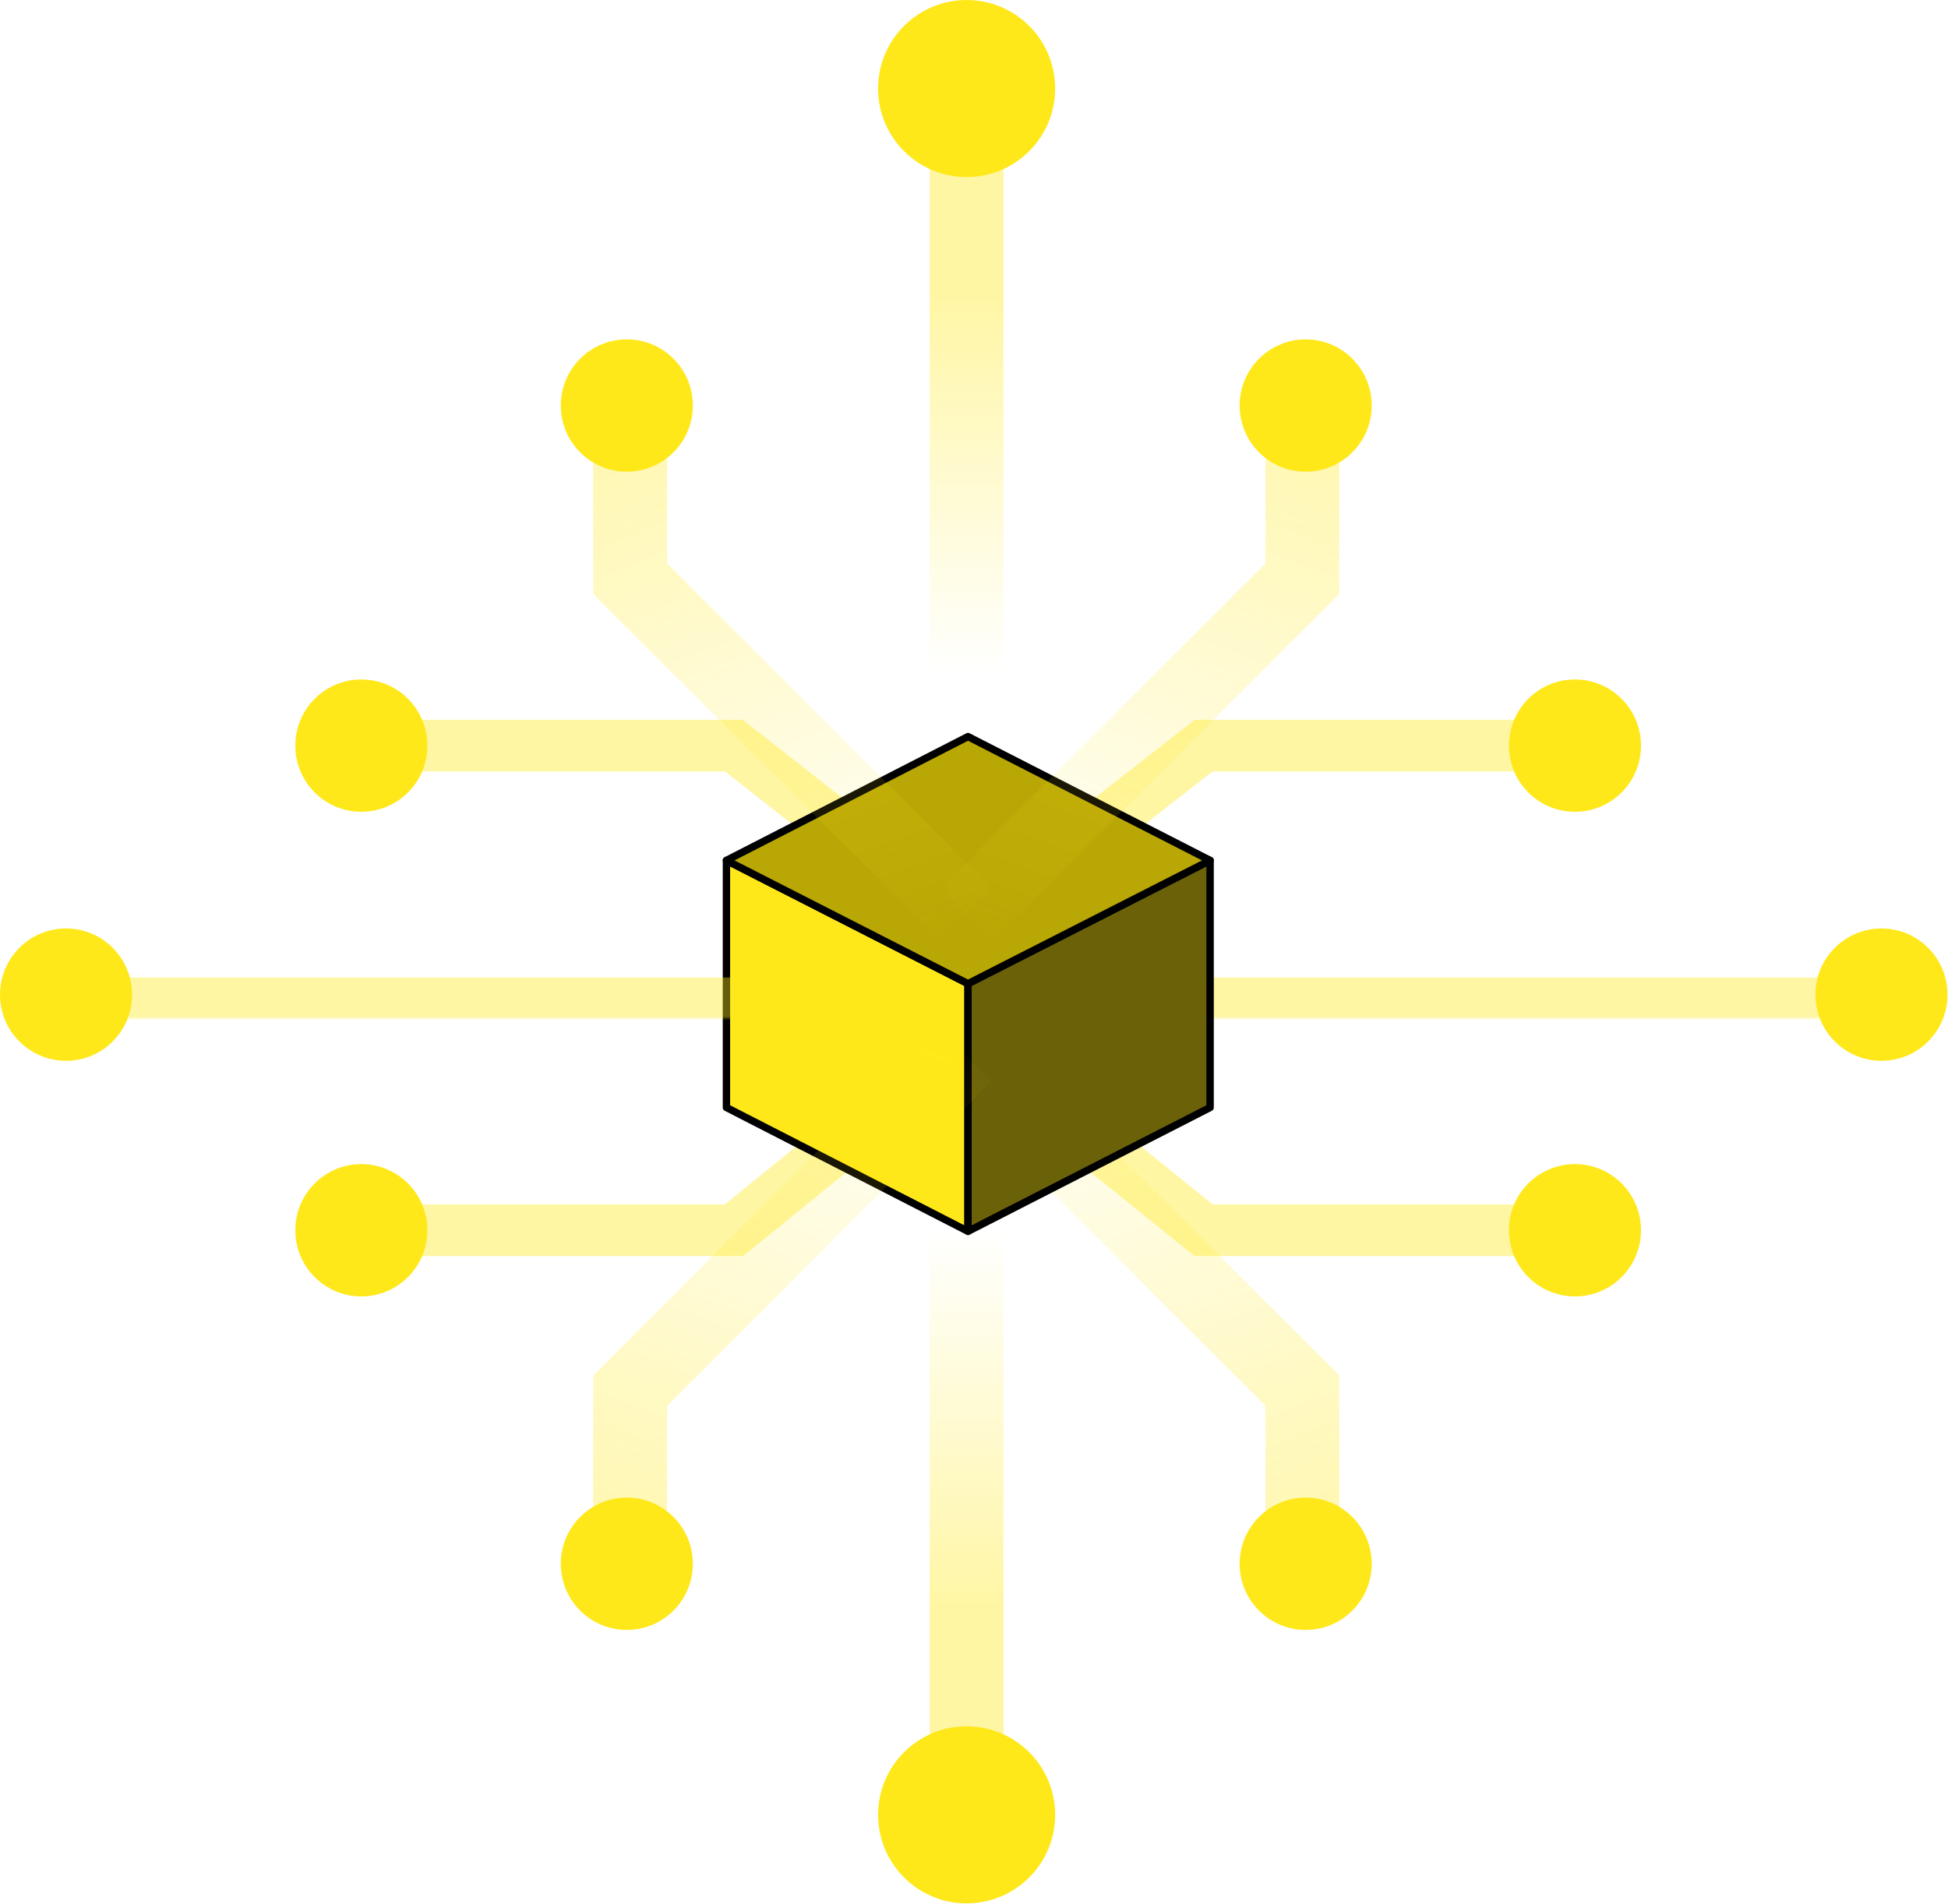
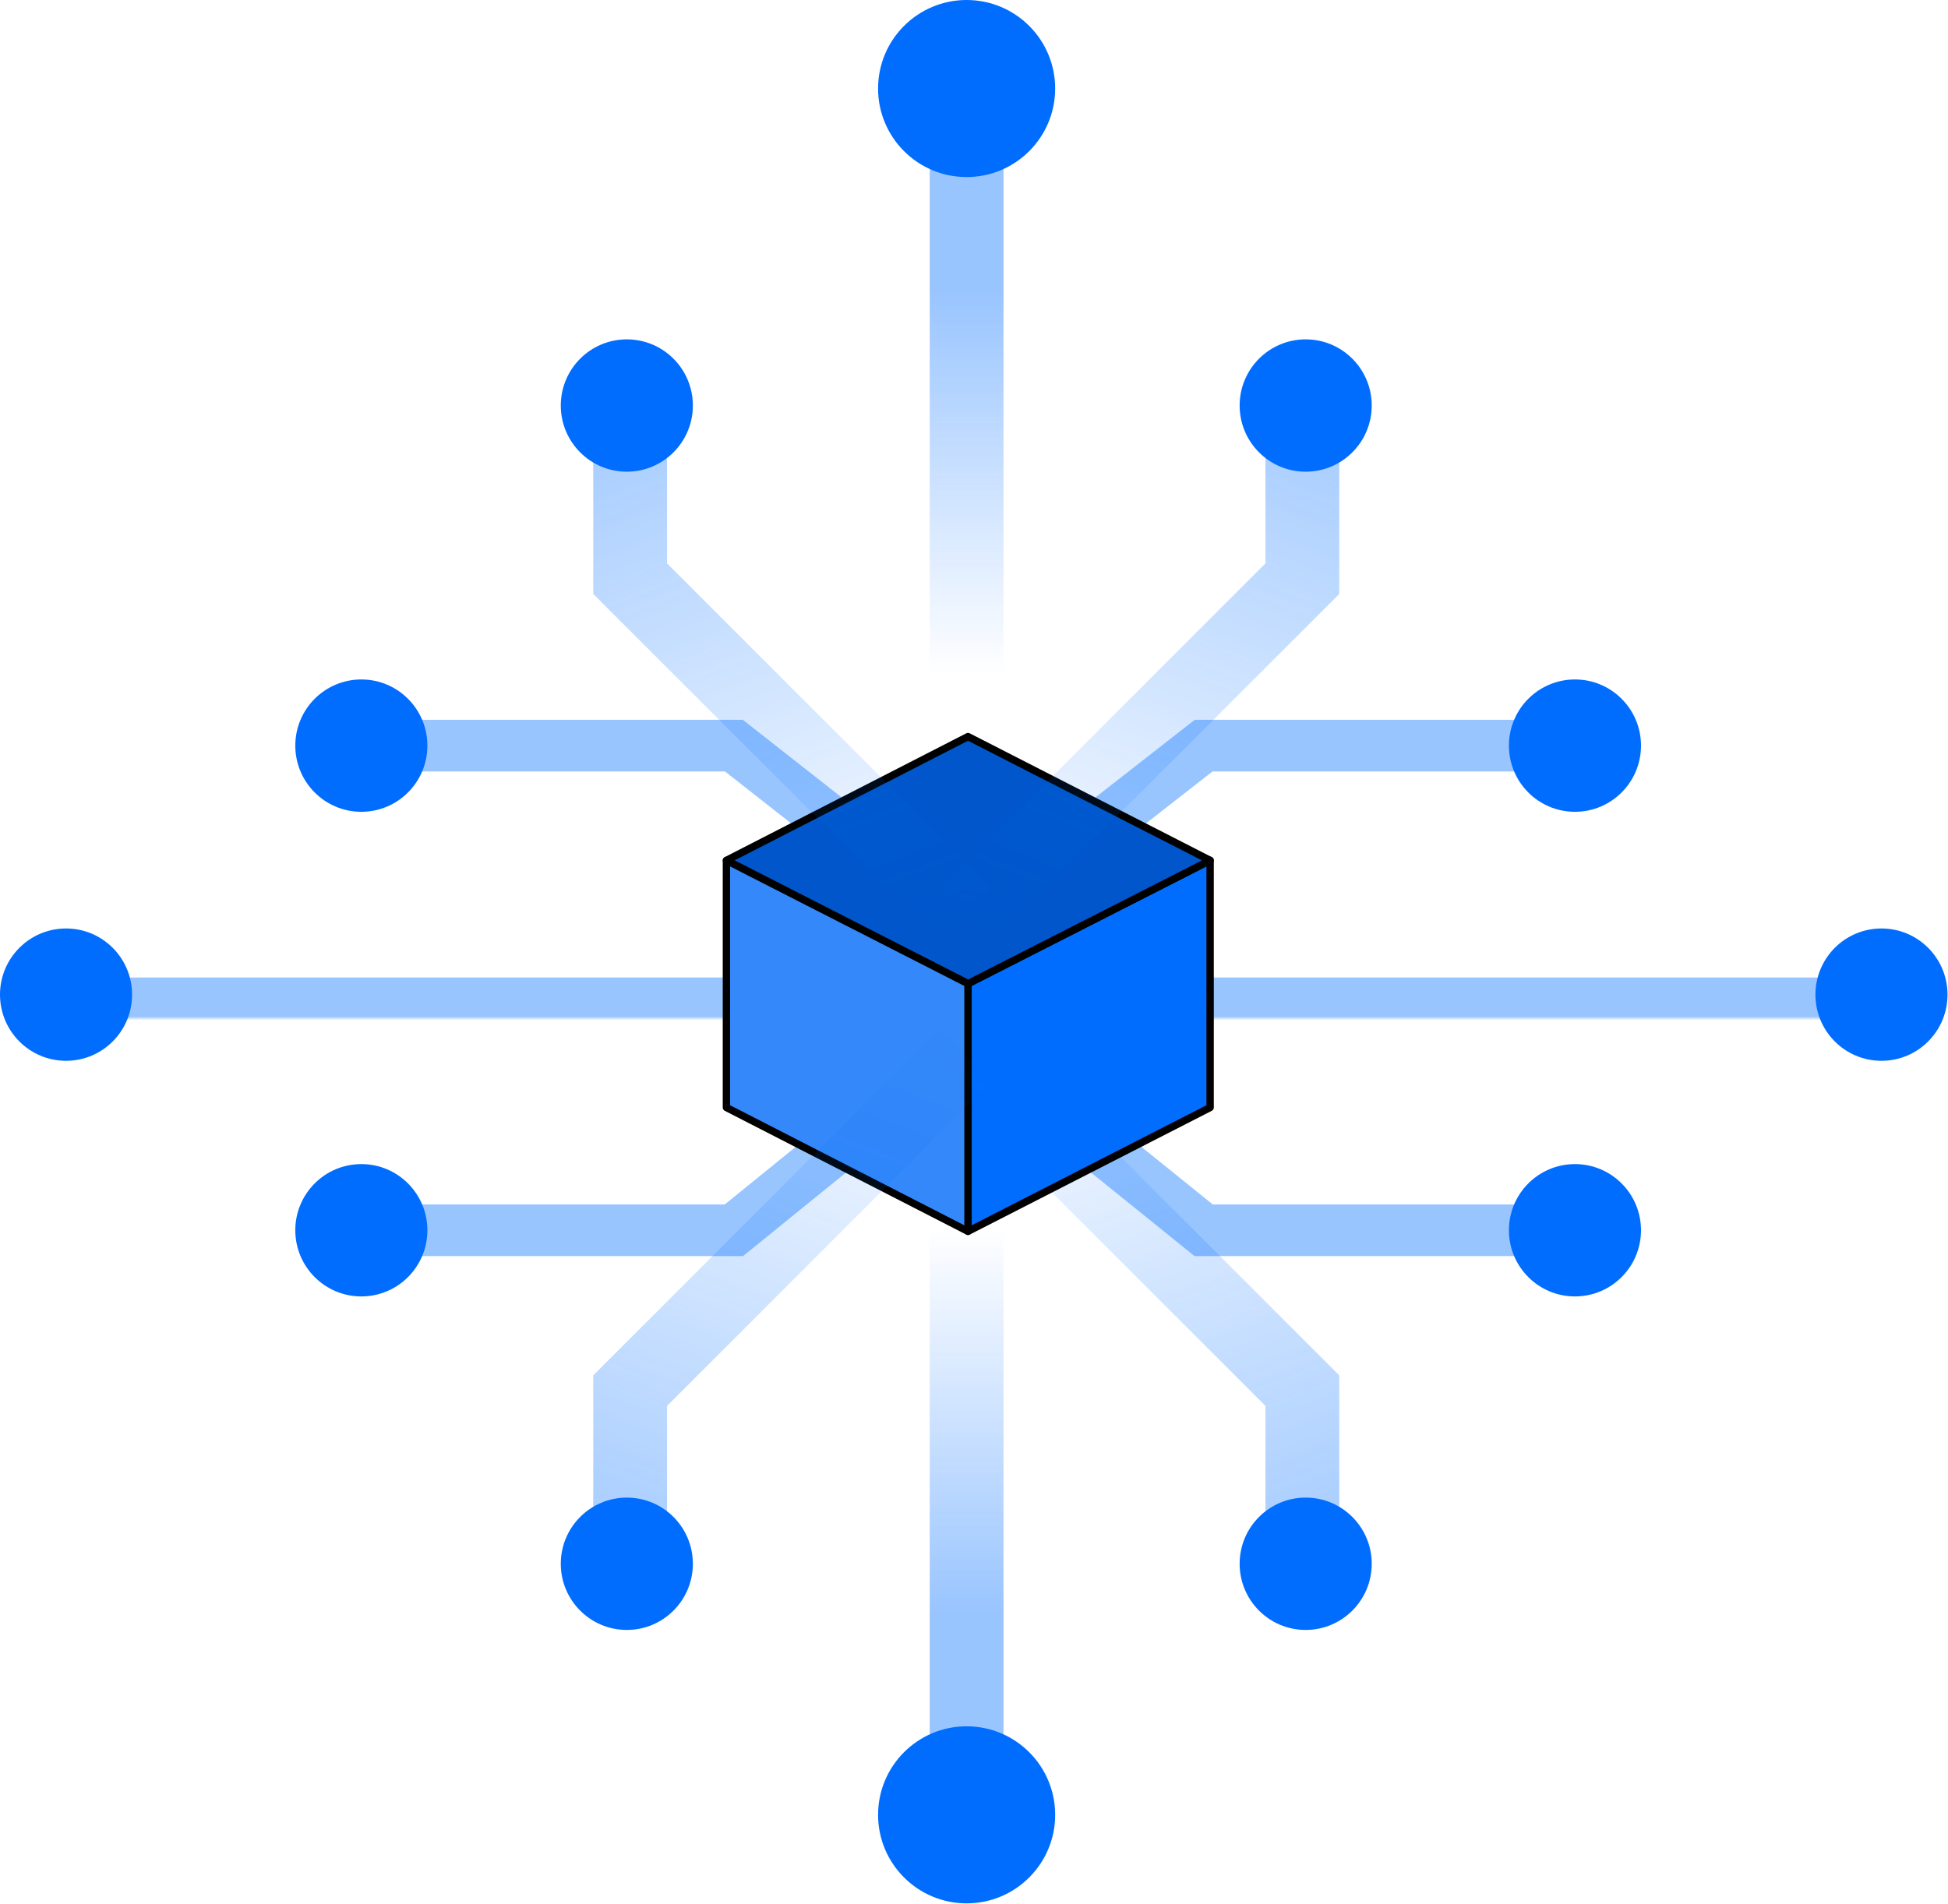
<svg xmlns="http://www.w3.org/2000/svg" width="264" height="258" viewBox="0 0 264 258" fill="none">
-   <path opacity="0.4" d="M54.92 166.762H99.46L131.207 141L163.122 166.762H207.494" stroke="#FFE819" stroke-width="7" />
+   <path opacity="0.4" d="M54.92 166.762H99.46L131.207 141L163.122 166.762H207.494" stroke="#006DFF" stroke-width="7" />
  <path opacity="0.4" d="M131 143L176.5 188.5V212" stroke="url(#paint0_linear)" stroke-width="10" />
  <path opacity="0.4" d="M247 137.5L133 137.5" stroke="url(#paint1_linear)" stroke-width="10" />
-   <path opacity="0.4" d="M54.92 101.069H99.46L131.207 126L163.122 101.069H207.494" stroke="#FFE819" stroke-width="7" />
-   <path d="M98.448 116.627V150.122L131.188 166.906V133.338L98.448 116.627Z" fill="#FFE819" stroke="black" stroke-miterlimit="10" stroke-linejoin="round" />
-   <path d="M163.999 116.627V150.122L131.188 166.906V133.338L163.999 116.627Z" fill="#6A6109" stroke="black" stroke-miterlimit="10" stroke-linejoin="round" />
-   <path d="M131.188 99.844L98.448 116.628L131.188 133.339L164 116.628L131.188 99.844Z" fill="#B9A705" stroke="black" stroke-miterlimit="10" stroke-linejoin="round" />
+   <path opacity="0.4" d="M54.92 101.069H99.46L131.207 126L163.122 101.069H207.494" stroke="#006DFF" stroke-width="7" />
  <path opacity="0.4" d="M122 137.5H16" stroke="url(#paint2_linear)" stroke-width="10" />
-   <path d="M213.444 110.038C218.387 110.038 222.394 106.022 222.394 101.069C222.394 96.115 218.387 92.1 213.444 92.1C208.501 92.1 204.494 96.115 204.494 101.069C204.494 106.022 208.501 110.038 213.444 110.038Z" fill="#FFE819" />
-   <path d="M254.984 143.792C259.927 143.792 263.934 139.776 263.934 134.823C263.934 129.869 259.927 125.854 254.984 125.854C250.041 125.854 246.034 129.869 246.034 134.823C246.034 139.776 250.041 143.792 254.984 143.792Z" fill="#FFE819" />
-   <path d="M8.95 143.792C13.893 143.792 17.9 139.776 17.9 134.823C17.9 129.869 13.893 125.854 8.95 125.854C4.007 125.854 0 129.869 0 134.823C0 139.776 4.007 143.792 8.95 143.792Z" fill="#FFE819" />
-   <path d="M48.97 110.038C53.913 110.038 57.92 106.022 57.92 101.069C57.92 96.115 53.913 92.1 48.97 92.1C44.028 92.1 40.02 96.115 40.02 101.069C40.02 106.022 44.028 110.038 48.97 110.038Z" fill="#FFE819" />
-   <path d="M213.444 175.73C218.387 175.73 222.394 171.715 222.394 166.761C222.394 161.808 218.387 157.792 213.444 157.792C208.501 157.792 204.494 161.808 204.494 166.761C204.494 171.715 208.501 175.73 213.444 175.73Z" fill="#FFE819" />
-   <path d="M176.95 220.938C181.893 220.938 185.9 216.923 185.9 211.969C185.9 207.016 181.893 203 176.95 203C172.007 203 168 207.016 168 211.969C168 216.923 172.007 220.938 176.95 220.938Z" fill="#FFE819" />
+   <path d="M164 116.627V150.122L131.188 166.906V133.338L164 116.627Z" fill="#006DFF" stroke="black" stroke-miterlimit="10" stroke-linejoin="round" />
+   <path d="M131.188 99.843L98.448 116.627L131.188 133.339L164 116.627L131.188 99.843Z" fill="#0056CA" stroke="black" stroke-miterlimit="10" stroke-linejoin="round" />
+   <path d="M98.448 116.627V150.122L131.188 166.906V133.338L98.448 116.627Z" fill="#3488F9" stroke="black" stroke-miterlimit="10" stroke-linejoin="round" />
+   <path d="M213.444 110.039C218.387 110.039 222.394 106.023 222.394 101.069C222.394 96.116 218.387 92.1 213.444 92.1C208.501 92.1 204.494 96.116 204.494 101.069C204.494 106.023 208.501 110.039 213.444 110.039Z" fill="#006DFF" />
+   <path d="M254.984 143.792C259.927 143.792 263.934 139.776 263.934 134.823C263.934 129.869 259.927 125.854 254.984 125.854C250.041 125.854 246.034 129.869 246.034 134.823C246.034 139.776 250.041 143.792 254.984 143.792Z" fill="#006DFF" />
+   <path d="M8.95 143.792C13.893 143.792 17.9 139.776 17.9 134.823C17.9 129.869 13.893 125.854 8.95 125.854C4.007 125.854 0 129.869 0 134.823C0 139.776 4.007 143.792 8.95 143.792Z" fill="#006DFF" />
+   <path d="M48.97 110.039C53.913 110.039 57.92 106.023 57.92 101.069C57.92 96.116 53.913 92.1 48.97 92.1C44.028 92.1 40.02 96.116 40.02 101.069C40.02 106.023 44.028 110.039 48.97 110.039Z" fill="#006DFF" />
+   <path d="M213.444 175.73C218.387 175.73 222.394 171.715 222.394 166.761C222.394 161.808 218.387 157.792 213.444 157.792C208.501 157.792 204.494 161.808 204.494 166.761C204.494 171.715 208.501 175.73 213.444 175.73Z" fill="#006DFF" />
+   <path d="M176.95 220.938C181.893 220.938 185.9 216.923 185.9 211.969C185.9 207.016 181.893 203 176.95 203C172.007 203 168 207.016 168 211.969C168 216.923 172.007 220.938 176.95 220.938Z" fill="#006DFF" />
  <path opacity="0.4" d="M130.899 143L85.399 188.5V212" stroke="url(#paint3_linear)" stroke-width="10" />
-   <path d="M84.95 220.938C80.007 220.938 76 216.923 76 211.969C76 207.016 80.007 203 84.95 203C89.892 203 93.899 207.016 93.899 211.969C93.899 216.923 89.892 220.938 84.95 220.938Z" fill="#FFE819" />
+   <path d="M84.95 220.938C80.007 220.938 76 216.923 76 211.969C76 207.016 80.007 203 84.95 203C89.892 203 93.899 207.016 93.899 211.969C93.899 216.923 89.892 220.938 84.95 220.938Z" fill="#006DFF" />
  <path opacity="0.4" d="M131 123.938L176.5 78.439V54.938" stroke="url(#paint4_linear)" stroke-width="10" />
-   <path d="M176.95 46C181.893 46 185.9 50.016 185.9 54.969C185.9 59.923 181.893 63.938 176.95 63.938C172.007 63.938 168 59.923 168 54.969C168 50.016 172.007 46 176.95 46Z" fill="#FFE819" />
+   <path d="M176.95 46C181.893 46 185.9 50.016 185.9 54.969C185.9 59.923 181.893 63.938 176.95 63.938C172.007 63.938 168 59.923 168 54.969C168 50.016 172.007 46 176.95 46Z" fill="#006DFF" />
  <path opacity="0.4" d="M130.899 123.938L85.399 78.439V54.938" stroke="url(#paint5_linear)" stroke-width="10" />
-   <path d="M84.95 46C80.007 46 76 50.016 76 54.969C76 59.923 80.007 63.938 84.95 63.938C89.892 63.938 93.899 59.923 93.899 54.969C93.899 50.016 89.892 46 84.95 46Z" fill="#FFE819" />
-   <path d="M48.97 175.73C53.913 175.73 57.92 171.715 57.92 166.761C57.92 161.808 53.913 157.792 48.97 157.792C44.028 157.792 40.02 161.808 40.02 166.761C40.02 171.715 44.028 175.73 48.97 175.73Z" fill="#FFE819" />
+   <path d="M84.95 46C80.007 46 76 50.016 76 54.969C76 59.923 80.007 63.938 84.95 63.938C89.892 63.938 93.899 59.923 93.899 54.969C93.899 50.016 89.892 46 84.95 46Z" fill="#006DFF" />
+   <path d="M48.97 175.73C53.913 175.73 57.92 171.715 57.92 166.761C57.92 161.808 53.913 157.792 48.97 157.792C44.028 157.792 40.02 161.808 40.02 166.761C40.02 171.715 44.028 175.73 48.97 175.73Z" fill="#006DFF" />
  <path opacity="0.4" d="M131 12V70V111" stroke="url(#paint6_linear)" stroke-width="10" />
  <path opacity="0.4" d="M131 246L131 188L131 147" stroke="url(#paint7_linear)" stroke-width="10" />
-   <rect width="24" height="24" rx="12" transform="matrix(1 -8.74228e-08 -8.74228e-08 -1 119 24)" fill="#FFE819" />
-   <rect width="24" height="24" rx="12" transform="matrix(-1 0 0 1 143 234)" fill="#FFE819" />
+   <rect width="24" height="24" rx="12" transform="matrix(1 -8.74228e-08 -8.74228e-08 -1 119 24)" fill="#006DFF" />
+   <rect width="24" height="24" rx="12" transform="matrix(-1 0 0 1 143 234)" fill="#006DFF" />
  <defs>
    <linearGradient id="paint0_linear" x1="192.5" y1="218" x2="158" y2="128" gradientUnits="userSpaceOnUse">
-       <stop stop-color="#FFE819" />
-       <stop offset="1" stop-color="#FFE819" stop-opacity="0" />
+       <stop stop-color="#006DFF" />
+       <stop offset="1" stop-color="#006DFF" stop-opacity="0" />
    </linearGradient>
    <linearGradient id="paint1_linear" x1="177.175" y1="137.776" x2="177.175" y2="138.299" gradientUnits="userSpaceOnUse">
-       <stop stop-color="#FFE819" />
-       <stop offset="1" stop-color="#FFE819" stop-opacity="0" />
+       <stop stop-color="#006DFF" />
+       <stop offset="1" stop-color="#006DFF" stop-opacity="0" />
    </linearGradient>
    <linearGradient id="paint2_linear" x1="57.075" y1="137.776" x2="57.075" y2="138.299" gradientUnits="userSpaceOnUse">
-       <stop stop-color="#FFE819" />
-       <stop offset="1" stop-color="#FFE819" stop-opacity="0" />
+       <stop stop-color="#006DFF" />
+       <stop offset="1" stop-color="#006DFF" stop-opacity="0" />
    </linearGradient>
    <linearGradient id="paint3_linear" x1="69.399" y1="218" x2="103.899" y2="128" gradientUnits="userSpaceOnUse">
-       <stop stop-color="#FFE819" />
-       <stop offset="1" stop-color="#FFE819" stop-opacity="0" />
+       <stop stop-color="#006DFF" />
+       <stop offset="1" stop-color="#006DFF" stop-opacity="0" />
    </linearGradient>
    <linearGradient id="paint4_linear" x1="192.5" y1="48.938" x2="158" y2="138.938" gradientUnits="userSpaceOnUse">
-       <stop stop-color="#FFE819" />
-       <stop offset="1" stop-color="#FFE819" stop-opacity="0" />
+       <stop stop-color="#006DFF" />
+       <stop offset="1" stop-color="#006DFF" stop-opacity="0" />
    </linearGradient>
    <linearGradient id="paint5_linear" x1="69.399" y1="48.938" x2="103.899" y2="138.938" gradientUnits="userSpaceOnUse">
-       <stop stop-color="#FFE819" />
-       <stop offset="1" stop-color="#FFE819" stop-opacity="0" />
+       <stop stop-color="#006DFF" />
+       <stop offset="1" stop-color="#006DFF" stop-opacity="0" />
    </linearGradient>
    <linearGradient id="paint6_linear" x1="123.25" y1="39.5" x2="123.25" y2="91.5" gradientUnits="userSpaceOnUse">
-       <stop stop-color="#FFE819" />
-       <stop offset="1" stop-color="#FFE819" stop-opacity="0" />
+       <stop stop-color="#006DFF" />
+       <stop offset="1" stop-color="#006DFF" stop-opacity="0" />
    </linearGradient>
    <linearGradient id="paint7_linear" x1="138.75" y1="218.5" x2="138.75" y2="166.5" gradientUnits="userSpaceOnUse">
-       <stop stop-color="#FFE819" />
-       <stop offset="1" stop-color="#FFE819" stop-opacity="0" />
+       <stop stop-color="#006DFF" />
+       <stop offset="1" stop-color="#006DFF" stop-opacity="0" />
    </linearGradient>
  </defs>
</svg>
